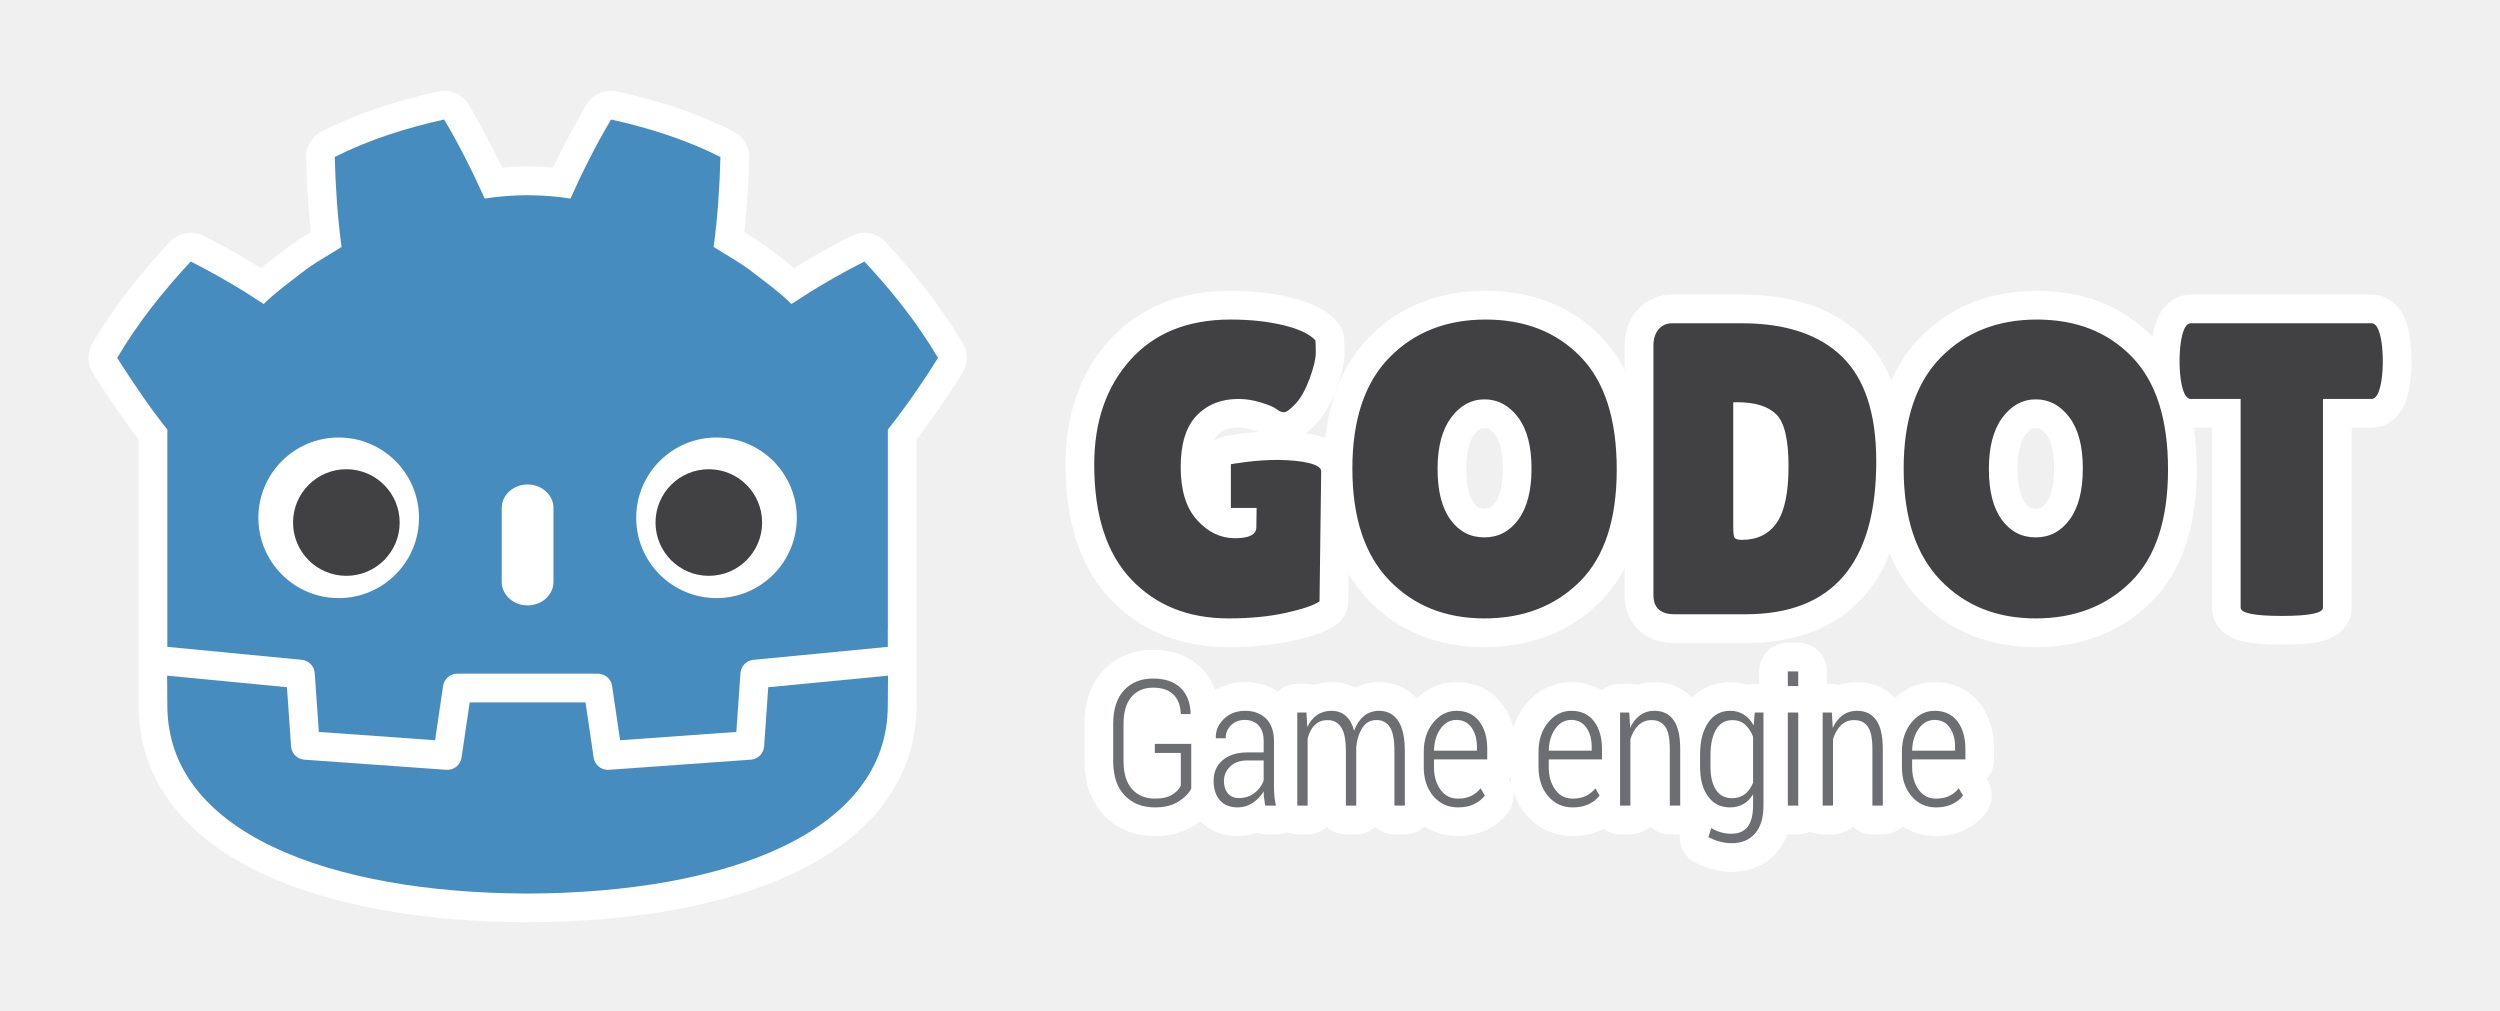
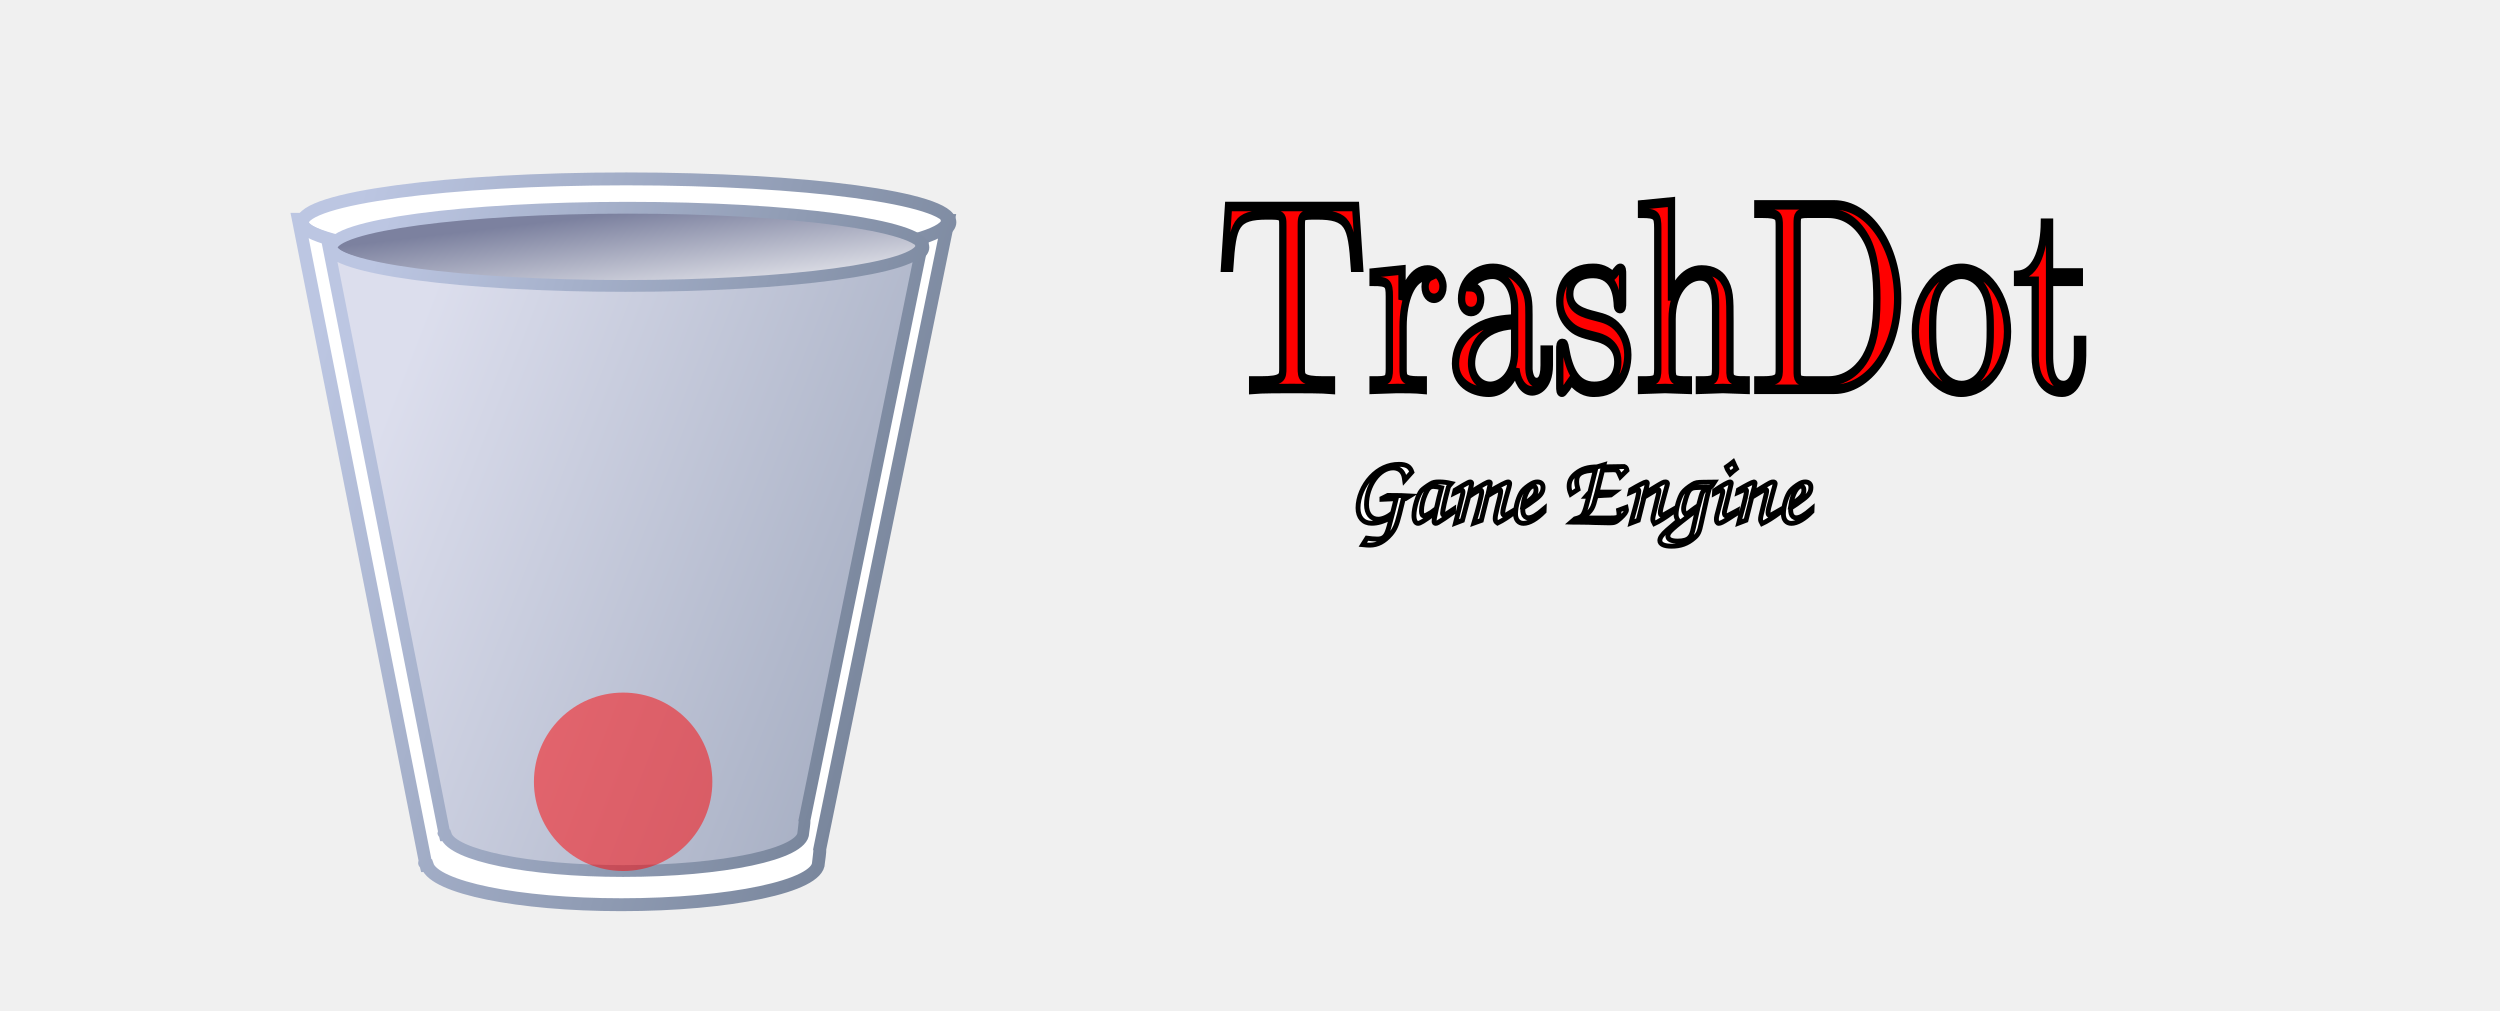
- <svg xmlns="http://www.w3.org/2000/svg" id="svg2" version="1.1" xml:space="preserve" width="1024" height="414" viewBox="0 0 960 388.125">
+ <svg xmlns="http://www.w3.org/2000/svg" xmlns:xlink="http://www.w3.org/1999/xlink" id="svg2" version="1.1" xml:space="preserve" width="1024" height="414" viewBox="0 0 960 388.125">
  <defs id="defs6">
+     <linearGradient id="linearGradient4790">
+       <stop style="stop-color:#000000;stop-opacity:1;" offset="0" id="stop4786" />
+       <stop style="stop-color:#000000;stop-opacity:0;" offset="1" id="stop4788" />
+     </linearGradient>
    <clipPath clipPathUnits="userSpaceOnUse" id="clipPath16">
      <path d="M 0,595.276 H 841.89 V 0 H 0 Z" id="path18" />
    </clipPath>
+     <linearGradient id="linearGradient2126">
+       <stop offset="0" style="stop-color:#bcc6e2" id="stop2128" />
+       <stop offset="1" style="stop-color:#7a879d" id="stop2130" />
+     </linearGradient>
+     <linearGradient x1="7.702" x2="60.275" gradientTransform="scale(0.97377,1.0269)" y1="35.025" gradientUnits="userSpaceOnUse" y2="56.446" id="linearGradient2110">
+       <stop offset="0" style="stop-color:#dcdeed" id="stop2106" />
+       <stop offset="1" style="stop-color:#9fa8bd" id="stop2108" />
+     </linearGradient>
+     <linearGradient x1="2.796" x2="16.211" gradientTransform="scale(2.7312,0.36614)" y1="26.071" gradientUnits="userSpaceOnUse" y2="41.229" id="linearGradient2118">
+       <stop offset="0" style="stop-color:#7c819f" id="stop2122" />
+       <stop offset="1" style="stop-color:#ffffff" id="stop2124" />
+     </linearGradient>
+     <linearGradient x1="2.511" x2="22.522" gradientTransform="scale(2.5736,0.38856)" y1="66.524" gradientUnits="userSpaceOnUse" xlink:href="#linearGradient2126" y2="67.451" id="linearGradient2132" />
+     <linearGradient x1="2.582" x2="22.593" gradientTransform="scale(2.5736,0.38856)" y1="66.758" gradientUnits="userSpaceOnUse" xlink:href="#linearGradient2126" y2="67.685" id="linearGradient2134" />
+     <linearGradient x1="2.796" x2="16.211" gradientTransform="scale(2.7312,0.36614)" y1="26.071" gradientUnits="userSpaceOnUse" y2="41.229" id="linearGradient2118-7">
+       <stop offset="0" style="stop-color:#7c819f" id="stop2122-1" />
+       <stop offset="1" style="stop-color:#ffffff" id="stop2124-4" />
+     </linearGradient>
+     <linearGradient x1="2.511" x2="22.522" gradientTransform="scale(2.5736,0.38856)" y1="66.524" gradientUnits="userSpaceOnUse" xlink:href="#linearGradient2126" y2="67.451" id="linearGradient2132-3" />
+     <linearGradient xlink:href="#linearGradient2126" id="linearGradient3973" gradientUnits="userSpaceOnUse" gradientTransform="scale(2.5736,0.38856)" x1="2.582" y1="66.758" x2="22.593" y2="67.685" />
+     <linearGradient xlink:href="#linearGradient2110" id="linearGradient3975" gradientUnits="userSpaceOnUse" gradientTransform="scale(0.97377,1.0269)" x1="7.702" y1="35.025" x2="60.275" y2="56.446" />
+     <linearGradient xlink:href="#linearGradient4790" id="linearGradient4792" x1="450.81" y1="-393.91" x2="703.31" y2="-393.91" gradientUnits="userSpaceOnUse" />
  </defs>
  <g id="g10" transform="matrix(1.25,0,0,-1.25,-94.25,597.4987)">
    <g id="g12">
      <g id="g14" clip-path="url(#clipPath16)">
-         <g id="g78-3" transform="matrix(1.131053,0,0,1.131053,348.1312,279.2672)" style="fill:none;stroke:#ffffff;stroke-width:15.589;stroke-linecap:butt;stroke-linejoin:round;stroke-miterlimit:4;stroke-dasharray:none;stroke-opacity:1">
-           <path id="path80-6" style="fill:none;fill-opacity:1;fill-rule:nonzero;stroke:#ffffff;stroke-width:23.509;stroke-linecap:butt;stroke-linejoin:round;stroke-miterlimit:4;stroke-dasharray:none;stroke-opacity:1" d="m 226.334,222.1 c -15.358,3.414 -30.551,8.169 -44.795,15.338 0.326,12.577 1.139,24.628 2.787,36.869 -5.532,3.544 -11.345,6.586 -16.512,10.734 -5.25,4.039 -10.61,7.902 -15.363,12.625 -9.496,-6.281 -19.548,-12.184 -29.902,-17.395 -11.161,12.012 -21.598,24.977 -30.123,39.484 6.7,10.517 13.888,21.089 20.543,29.332 0.056,36.957 -0.082,77.99 0,113.02 0,51.838 65.76,76.754 147.461,77.041 h 0.1 0.1 c 81.701,-0.287 147.439,-25.203 147.439,-77.041 0.051,-37.842 0.017,-79.51 0.021,-113.02 7.687,-9.677 14.965,-20.352 20.541,-29.332 -8.522,-14.508 -18.964,-27.473 -30.125,-39.484 -10.351,5.21 -20.406,11.113 -29.902,17.395 -4.752,-4.723 -10.104,-8.586 -15.361,-12.625 -5.165,-4.149 -10.985,-7.19 -16.506,-10.734 1.644,-12.241 2.456,-24.292 2.783,-36.869 -14.245,-7.169 -29.437,-11.924 -44.803,-15.338 -6.135,10.311 -11.745,21.477 -16.631,32.393 -5.794,-0.968 -11.615,-1.327 -17.443,-1.396 v -0.01 c -0.041,0 -0.079,0.01 -0.113,0.01 -0.036,0 -0.073,-0.01 -0.109,-0.01 v 0.01 c -5.839,0.069 -11.656,0.428 -17.451,1.396 -4.883,-10.915 -10.491,-22.082 -16.635,-32.393 z" transform="matrix(0.6630986,0,0,-0.6630986,-270.5894,290.5202)" />
+         <g id="layer1-3" transform="matrix(3.963432,0,0,-3.963432,137.3304,447.9104)" style="fill:#ffffff">
+           <path d="m 57.818,9.546 a 25.091,3.364 0 1 1 -50.182,0 25.091,3.364 0 1 1 50.182,0 z" transform="translate(0.18182,0.090909)" style="fill:#ffffff;stroke:url(#linearGradient2132-3)" id="path2101-0" />
+           <path d="m 7.5,9.406 9.844,49.813 c -0.002,0.022 -0.063,0.039 -0.063,0.062 0,0.035 0.089,0.06 0.094,0.094 l 0.031,0.125 H 17.5 c 0.576,1.694 6.979,3.031 15.031,3.031 8.431,0 15.281,-1.443 15.281,-3.25 0,-0.108 0.143,-0.925 0.094,-1.031 l 9.969,-48.75 h -0.094 c 10e-4,0.012 0.031,0.019 0.031,0.031 0,1.857 -11.243,3.375 -25.093,3.375 -13.85,0 -25.094,-1.518 -25.094,-3.375 0,-0.043 0.082,-0.082 0.094,-0.125 H 7.5 Z" style="fill:#ffffff;fill-rule:evenodd;stroke:url(#linearGradient3973);stroke-width:1px" id="path2065-7" />
        </g>
        <g id="g20" transform="matrix(1.131053,0,0,1.131053,531.4495,355.3157)" style="stroke:none;stroke-width:10.609;stroke-linejoin:round;stroke-miterlimit:4;stroke-dasharray:none;stroke-opacity:1;paint-order:markers stroke fill" />
        <g id="g24" transform="matrix(1.131053,0,0,1.131053,607.8515,354.431)" style="stroke:none;stroke-width:10.609;stroke-linecap:butt;stroke-linejoin:round;stroke-miterlimit:4;stroke-dasharray:none;stroke-opacity:1;paint-order:markers stroke fill" />
        <g id="g28" transform="matrix(1.131053,0,0,1.131053,700.8107,355.3157)" style="stroke:none;stroke-width:10.609;stroke-linejoin:round;stroke-miterlimit:4;stroke-dasharray:none;stroke-opacity:1;paint-order:markers stroke fill" />
        <g id="g32" transform="matrix(1.131053,0,0,1.131053,789.0113,291.3351)" style="stroke:none;stroke-width:10.609;stroke-miterlimit:4;stroke-dasharray:none;stroke-opacity:1;paint-order:markers stroke fill" />
-         <g id="g36" transform="matrix(1.131053,0,0,1.131053,468.2655,336.7128)" style="stroke:none;stroke-width:10.609;stroke-linejoin:round;stroke-miterlimit:4;stroke-dasharray:none;stroke-opacity:1;paint-order:markers stroke fill">
-           <path id="path38" style="fill:#414042;fill-opacity:1;fill-rule:nonzero;stroke:#ffffff;stroke-width:15.589;stroke-linejoin:round;stroke-miterlimit:4;stroke-dasharray:none;stroke-opacity:1;paint-order:markers stroke fill" d="m 0,0 c -6.078,0.094 -13.034,-1.173 -13.034,-1.173 v -11.863 h 6.995 l -0.078,-5.288 c 0,-1.959 -1.942,-2.943 -5.815,-2.943 -3.878,0 -7.303,1.642 -10.274,4.917 -2.978,3.279 -4.459,8.072 -4.459,14.388 0,6.329 1.447,10.995 4.345,14.006 2.892,3.008 6.683,4.517 11.346,4.517 1.959,0 3.987,-0.316 6.096,-0.961 2.11,-0.639 3.519,-1.238 4.238,-1.799 0.713,-0.577 1.391,-0.85 2.032,-0.85 0.638,0 1.671,0.746 3.1,2.255 1.431,1.505 2.713,3.786 3.844,6.827 1.126,3.057 1.69,5.4 1.69,7.062 0,1.649 -0.036,2.786 -0.109,3.386 -1.581,1.73 -4.499,3.102 -8.755,4.122 -4.248,1.017 -9.011,1.522 -14.28,1.522 -11.594,0 -20.66,-3.65 -27.207,-10.95 -6.552,-7.303 -9.822,-16.783 -9.822,-28.452 0,-13.701 3.347,-24.087 10.041,-31.162 6.706,-7.074 15.51,-10.607 26.425,-10.607 5.87,0 11.08,0.505 15.632,1.522 4.557,1.013 7.586,2.053 9.093,3.105 l 0.452,35.33 C 11.496,-1.036 6.078,-0.104 0,0 m 283.581,-40.12 c 0,-1.496 -3.721,-2.255 -11.176,-2.255 -7.448,0 -11.18,0.759 -11.18,2.255 v 56.681 h -13.545 c -1.281,0 -2.185,1.727 -2.71,5.198 -0.226,1.652 -0.334,3.343 -0.334,5.077 0,1.724 0.108,3.422 0.334,5.077 0.525,3.462 1.429,5.202 2.71,5.202 h 49.112 c 1.279,0 2.179,-1.74 2.712,-5.202 0.221,-1.655 0.335,-3.353 0.335,-5.077 0,-1.734 -0.114,-3.425 -0.335,-5.077 -0.533,-3.471 -1.433,-5.198 -2.712,-5.198 h -13.211 z M 205.601,16.447 c -3.612,0 -6.645,-1.659 -9.095,-4.967 -2.44,-3.311 -3.662,-7.958 -3.662,-13.938 0,-5.993 1.169,-10.581 3.499,-13.778 2.33,-3.207 5.398,-4.804 9.2,-4.804 3.801,0 6.89,1.617 9.258,4.862 2.372,3.233 3.56,7.861 3.56,13.886 0,6.02 -1.225,10.654 -3.671,13.89 -2.447,3.232 -5.473,4.849 -9.089,4.849 m -0.058,-59.493 c -10.577,0 -19.193,3.46 -25.851,10.379 -6.663,6.925 -9.993,17.03 -9.993,30.314 0,13.292 3.367,23.356 10.1,30.209 6.741,6.844 15.431,10.269 26.086,10.269 10.651,0 19.246,-3.363 25.797,-10.109 6.55,-6.733 9.822,-16.94 9.822,-30.591 0,-13.661 -3.349,-23.822 -10.05,-30.49 -6.699,-6.654 -15.338,-9.981 -25.911,-9.981 m -82.13,58.711 v -33.768 c 0,-1.577 0.116,-2.571 0.342,-2.988 0.224,-0.415 0.903,-0.623 2.029,-0.623 4.144,0 7.283,1.548 9.429,4.634 2.151,3.083 3.215,8.216 3.215,15.405 0,7.192 -1.113,11.878 -3.325,14.055 -2.223,2.183 -5.744,3.285 -10.561,3.285 z m -21.675,-52.392 v 67.735 c 0,1.883 0.468,3.369 1.413,4.471 0.939,1.085 2.161,1.636 3.671,1.636 h 18.854 c 11.965,0 21.053,-3.018 27.257,-9.04 6.215,-6.02 9.322,-15.499 9.322,-28.447 0,-27.7 -11.821,-41.547 -35.456,-41.547 h -19.302 c -3.836,0 -5.759,1.727 -5.759,5.192 M 55.863,16.447 c -3.611,0 -6.636,-1.659 -9.09,-4.967 -2.441,-3.311 -3.668,-7.958 -3.668,-13.938 0,-5.993 1.166,-10.581 3.503,-13.778 2.333,-3.207 5.398,-4.804 9.2,-4.804 3.8,0 6.887,1.617 9.258,4.862 2.371,3.233 3.559,7.861 3.559,13.886 0,6.02 -1.227,10.654 -3.673,13.89 -2.443,3.232 -5.473,4.849 -9.089,4.849 m -0.055,-59.493 c -10.573,0 -19.195,3.46 -25.859,10.379 -6.655,6.925 -9.984,17.03 -9.984,30.314 0,13.292 3.367,23.356 10.101,30.209 6.736,6.844 15.431,10.269 26.082,10.269 10.649,0 19.251,-3.363 25.794,-10.109 6.555,-6.733 9.827,-16.94 9.827,-30.591 0,-13.661 -3.348,-23.822 -10.05,-30.49 -6.702,-6.654 -15.333,-9.981 -25.911,-9.981" />
-         </g>
        <g id="g40" transform="matrix(1.131053,0,0,1.131053,441.3472,235.7512)" style="stroke:none;stroke-width:4.311;stroke-linejoin:round;stroke-miterlimit:4;stroke-dasharray:none;stroke-opacity:1;paint-order:markers stroke fill" />
        <g id="g44" transform="matrix(1.131053,0,0,1.131053,456.0153,232.825)" style="stroke:none;stroke-width:4.311;stroke-linejoin:round;stroke-miterlimit:4;stroke-dasharray:none;stroke-opacity:1;paint-order:markers stroke fill" />
        <g id="g48" transform="matrix(1.131053,0,0,1.131053,476.7303,259.1052)" style="stroke:none;stroke-width:4.311;stroke-linejoin:round;stroke-miterlimit:4;stroke-dasharray:none;stroke-opacity:1;paint-order:markers stroke fill" />
        <g id="g52" transform="matrix(1.131053,0,0,1.131053,522.8228,256.8387)" style="stroke:none;stroke-width:4.311;stroke-linejoin:round;stroke-miterlimit:4;stroke-dasharray:none;stroke-opacity:1;paint-order:markers stroke fill" />
        <g id="g56" transform="matrix(1.131053,0,0,1.131053,558.0805,256.8387)" style="stroke:none;stroke-width:4.311;stroke-linejoin:round;stroke-miterlimit:4;stroke-dasharray:none;stroke-opacity:1;paint-order:markers stroke fill" />
        <g id="g60" transform="matrix(1.131053,0,0,1.131053,575.9168,259.1052)" style="stroke:none;stroke-width:4.311;stroke-linejoin:round;stroke-miterlimit:4;stroke-dasharray:none;stroke-opacity:1;paint-order:markers stroke fill" />
        <g id="g64" transform="matrix(1.131053,0,0,1.131053,600.8685,242.3088)" style="stroke:none;stroke-width:4.311;stroke-linejoin:round;stroke-miterlimit:4;stroke-dasharray:none;stroke-opacity:1;paint-order:markers stroke fill" />
        <g id="g70" transform="matrix(1.131053,0,0,1.131053,638.1538,259.1052)" style="stroke:none;stroke-width:4.311;stroke-linejoin:round;stroke-miterlimit:4;stroke-dasharray:none;stroke-opacity:1;paint-order:markers stroke fill" />
-         <g id="g74" transform="matrix(1.131053,0,0,1.131053,669.7088,256.8387)" style="stroke:none;stroke-width:4.311;stroke-linejoin:round;stroke-miterlimit:4;stroke-dasharray:none;stroke-opacity:1;paint-order:markers stroke fill">
-           <path id="path76" style="fill:#6d6e71;fill-opacity:1;fill-rule:nonzero;stroke:#ffffff;stroke-width:15.589;stroke-linejoin:round;stroke-miterlimit:4;stroke-dasharray:none;stroke-opacity:1;paint-order:markers stroke fill" d="M 0,0 C -1.763,0 -3.208,-0.802 -4.334,-2.402 -5.463,-4.008 -6.052,-5.987 -6.102,-8.346 H 5.56 v 1.082 c 0,2.086 -0.486,3.823 -1.47,5.201 C 3.109,-0.684 1.747,0 0,0 m 0.401,-23.76 c -2.733,0 -4.958,1.026 -6.681,3.073 -1.73,2.043 -2.595,4.657 -2.595,7.841 v 4.197 c 0,3.19 0.865,5.85 2.6,7.965 1.739,2.105 3.831,3.158 6.275,3.158 2.646,0 4.706,-0.939 6.172,-2.823 1.462,-1.887 2.195,-4.422 2.195,-7.603 v -2.773 H -6.102 v -2.102 c 0,-2.447 0.59,-4.484 1.757,-6.11 1.166,-1.63 2.748,-2.438 4.746,-2.438 1.382,0 2.579,0.244 3.578,0.724 1.012,0.491 1.869,1.179 2.591,2.082 l 1.147,-1.988 c -0.769,-0.968 -1.755,-1.75 -2.962,-2.33 -1.203,-0.577 -2.658,-0.873 -4.354,-0.873 m -28.3,25.764 0.23,-4.178 c 0.676,1.483 1.562,2.634 2.678,3.435 1.115,0.805 2.422,1.213 3.916,1.213 2.258,0 3.995,-0.835 5.199,-2.513 1.211,-1.675 1.807,-4.279 1.807,-7.812 V -23.271 h -2.825 v 15.394 c 0,2.888 -0.422,4.905 -1.261,6.075 -0.843,1.17 -2.063,1.753 -3.668,1.753 -1.434,0 -2.635,-0.466 -3.599,-1.414 -0.967,-0.939 -1.692,-2.19 -2.171,-3.767 V -23.271 h -2.809 V 2.004 Z m -9.134,-25.275 h -2.83 V 2.004 h 2.83 z m 0,32.471 h -2.83 v 3.982 h 2.83 z M -60.864,-12.846 c 0,-2.565 0.486,-4.605 1.472,-6.123 0.974,-1.532 2.457,-2.288 4.436,-2.288 1.356,0 2.498,0.361 3.435,1.101 0.934,0.74 1.672,1.77 2.218,3.077 v 12.52 c -0.525,1.346 -1.246,2.434 -2.157,3.272 -0.91,0.824 -2.062,1.238 -3.448,1.238 -1.975,0 -3.468,-0.86 -4.46,-2.587 -0.999,-1.73 -1.496,-3.986 -1.496,-6.756 z m -2.833,3.454 c 0,3.582 0.723,6.459 2.177,8.627 1.442,2.157 3.448,3.239 6.004,3.239 1.419,0 2.664,-0.346 3.728,-1.04 1.066,-0.681 1.947,-1.678 2.654,-2.946 l 0.274,3.516 h 2.381 V -23.294 c 0,-3.239 -0.751,-5.749 -2.26,-7.525 -1.511,-1.769 -3.657,-2.665 -6.428,-2.665 -0.996,0 -2.067,0.156 -3.212,0.459 -1.147,0.303 -2.162,0.701 -3.052,1.2 l 0.776,2.463 c 0.759,-0.492 1.608,-0.873 2.548,-1.141 0.932,-0.277 1.895,-0.41 2.894,-0.41 2.009,0 3.498,0.645 4.46,1.932 0.966,1.304 1.45,3.19 1.45,5.687 v 3.057 c -0.717,-1.138 -1.597,-2.011 -2.64,-2.614 -1.039,-0.606 -2.253,-0.909 -3.622,-0.909 -2.539,0 -4.53,0.994 -5.968,2.982 -1.441,1.984 -2.164,4.631 -2.164,7.932 z m -19.228,11.396 0.23,-4.178 c 0.674,1.483 1.564,2.634 2.682,3.435 1.108,0.805 2.413,1.213 3.914,1.213 2.258,0 3.988,-0.835 5.189,-2.513 1.214,-1.675 1.815,-4.279 1.815,-7.812 V -23.271 h -2.825 v 15.394 c 0,2.888 -0.423,4.905 -1.264,6.075 -0.836,1.17 -2.065,1.753 -3.665,1.753 -1.435,0 -2.638,-0.466 -3.603,-1.414 -0.969,-0.939 -1.691,-2.19 -2.172,-3.767 V -23.271 h -2.805 V 2.004 Z M -98.694,0 c -1.763,0 -3.21,-0.802 -4.341,-2.402 -1.126,-1.606 -1.712,-3.585 -1.763,-5.944 h 11.663 v 1.082 c 0,2.086 -0.488,3.823 -1.474,5.201 -0.981,1.379 -2.341,2.063 -4.085,2.063 m 0.394,-23.76 c -2.726,0 -4.951,1.026 -6.679,3.073 -1.733,2.043 -2.6,4.657 -2.6,7.841 v 4.197 c 0,3.19 0.871,5.85 2.602,7.965 1.744,2.105 3.834,3.158 6.283,3.158 2.643,0 4.703,-0.939 6.164,-2.823 1.463,-1.887 2.197,-4.422 2.197,-7.603 v -2.773 h -14.465 v -2.102 c 0,-2.447 0.587,-4.484 1.76,-6.11 1.162,-1.63 2.742,-2.438 4.738,-2.438 1.387,0 2.585,0.244 3.585,0.724 1.007,0.491 1.866,1.179 2.589,2.082 l 1.141,-1.988 c -0.764,-0.968 -1.75,-1.75 -2.959,-2.33 -1.204,-0.577 -2.658,-0.873 -4.356,-0.873 M -129.867,0 c -1.758,0 -3.202,-0.802 -4.334,-2.402 -1.133,-1.606 -1.718,-3.585 -1.765,-5.944 h 11.66 v 1.082 c 0,2.086 -0.489,3.823 -1.469,5.201 -0.986,1.379 -2.347,2.063 -4.092,2.063 m 0.397,-23.76 c -2.725,0 -4.954,1.026 -6.685,3.073 -1.726,2.043 -2.591,4.657 -2.591,7.841 v 4.197 c 0,3.19 0.867,5.85 2.602,7.965 1.739,2.105 3.828,3.158 6.277,3.158 2.648,0 4.699,-0.939 6.164,-2.823 1.468,-1.887 2.201,-4.422 2.201,-7.603 v -2.773 h -14.464 v -2.102 c 0,-2.447 0.586,-4.484 1.752,-6.11 1.168,-1.63 2.755,-2.438 4.744,-2.438 1.382,0 2.585,0.244 3.588,0.724 1.003,0.491 1.863,1.179 2.578,2.082 l 1.149,-1.988 c -0.763,-0.968 -1.752,-1.75 -2.959,-2.33 -1.204,-0.577 -2.659,-0.873 -4.356,-0.873 m -41.149,25.764 0.24,-3.923 c 0.664,1.404 1.554,2.486 2.657,3.255 1.107,0.759 2.41,1.138 3.906,1.138 1.527,0 2.814,-0.444 3.852,-1.343 1.039,-0.896 1.805,-2.252 2.292,-4.074 0.623,1.682 1.505,3.011 2.65,3.973 1.145,0.964 2.534,1.444 4.143,1.444 2.217,0 3.937,-0.897 5.156,-2.692 1.224,-1.799 1.834,-4.559 1.834,-8.288 V -23.271 h -2.823 v 14.814 c 0,3.1 -0.429,5.283 -1.263,6.538 -0.839,1.257 -2.042,1.89 -3.598,1.89 -1.637,0 -2.915,-0.691 -3.834,-2.096 -0.914,-1.405 -1.478,-3.161 -1.683,-5.282 v -0.655 -15.209 h -2.809 v 14.798 c 0,3.027 -0.424,5.194 -1.292,6.488 -0.864,1.294 -2.066,1.936 -3.609,1.936 -1.475,0 -2.668,-0.45 -3.562,-1.342 -0.9,-0.897 -1.54,-2.125 -1.928,-3.683 V -23.271 h -2.806 V 2.004 Z M -188.933,-21.231 c 1.553,0 2.936,0.44 4.144,1.336 1.21,0.9 2.058,2.037 2.561,3.422 v 5.468 h -4.492 c -1.91,0 -3.44,-0.541 -4.585,-1.623 -1.148,-1.075 -1.716,-2.418 -1.716,-4.015 0,-1.349 0.355,-2.457 1.074,-3.311 0.718,-0.857 1.722,-1.277 3.014,-1.277 m 7.124,-2.04 c -0.14,0.876 -0.249,1.587 -0.318,2.144 -0.067,0.567 -0.101,1.131 -0.101,1.704 -0.767,-1.254 -1.757,-2.294 -2.98,-3.109 -1.221,-0.821 -2.579,-1.228 -4.075,-1.228 -2.092,0 -3.701,0.648 -4.84,1.946 -1.132,1.303 -1.704,3.059 -1.704,5.276 0,2.343 0.823,4.223 2.473,5.618 1.649,1.395 3.89,2.092 6.709,2.092 h 4.417 v 3.106 c 0,1.786 -0.456,3.193 -1.351,4.21 -0.914,1.004 -2.17,1.512 -3.791,1.512 -1.508,0 -2.752,-0.479 -3.728,-1.45 -0.973,-0.965 -1.456,-2.144 -1.456,-3.549 l -2.623,0.023 -0.046,0.137 c -0.074,1.906 0.647,3.591 2.168,5.084 1.515,1.489 3.459,2.229 5.825,2.229 2.338,0 4.22,-0.711 5.657,-2.128 1.429,-1.431 2.146,-3.471 2.146,-6.124 V -18.174 c 0,-0.903 0.042,-1.78 0.121,-2.617 0.081,-0.848 0.212,-1.665 0.417,-2.48 z m -20.093,4.627 c -0.624,-1.28 -1.771,-2.454 -3.449,-3.516 -1.676,-1.069 -3.805,-1.6 -6.391,-1.6 -3.412,0 -6.156,1.075 -8.24,3.249 -2.076,2.157 -3.116,5.266 -3.116,9.323 v 10.116 c 0,3.969 0.98,7.013 2.946,9.138 1.962,2.108 4.59,3.177 7.872,3.177 3.208,0 5.695,-0.844 7.455,-2.513 1.755,-1.675 2.677,-4.015 2.757,-7.003 l -0.044,-0.133 h -2.619 c -0.094,2.29 -0.759,4.057 -2.01,5.305 -1.244,1.238 -3.095,1.864 -5.539,1.864 -2.473,0 -4.432,-0.837 -5.866,-2.516 -1.43,-1.675 -2.143,-4.103 -2.143,-7.293 v -10.174 c 0,-3.308 0.771,-5.83 2.311,-7.567 1.54,-1.724 3.616,-2.588 6.236,-2.588 1.913,0 3.451,0.339 4.602,1.033 1.155,0.684 1.956,1.519 2.409,2.51 v 8.861 h -7.06 v 2.463 h 9.889 z" />
+         <g id="layer1" transform="matrix(3.621858,0,0,-3.621858,149.0058,436.9008)">
+           <path d="m 57.818,9.546 a 25.091,3.364 0 1 1 -50.182,0 25.091,3.364 0 1 1 50.182,0 z" transform="translate(0.18182,0.090909)" style="fill:url(#linearGradient2118);stroke:url(#linearGradient2132)" id="path2101" />
+           <path d="m 7.5,9.406 9.844,49.813 c -0.002,0.022 -0.063,0.039 -0.063,0.062 0,0.035 0.089,0.06 0.094,0.094 l 0.031,0.125 H 17.5 c 0.576,1.694 6.979,3.031 15.031,3.031 8.431,0 15.281,-1.443 15.281,-3.25 0,-0.108 0.143,-0.925 0.094,-1.031 l 9.969,-48.75 h -0.094 c 10e-4,0.012 0.031,0.019 0.031,0.031 0,1.857 -11.243,3.375 -25.093,3.375 -13.85,0 -25.094,-1.518 -25.094,-3.375 0,-0.043 0.082,-0.082 0.094,-0.125 H 7.5 Z" style="fill:url(#linearGradient3975);fill-rule:evenodd;stroke:url(#linearGradient2134);stroke-width:1px" id="path2065" />
        </g>
-         <g id="g78" transform="matrix(1.131053,0,0,1.131053,348.1311,279.2668)" style="stroke-width:0.884">
-           <path d="m 0,0 c 0,0 -0.325,1.994 -0.515,1.976 l -36.182,-3.491 c -2.879,-0.278 -5.115,-2.574 -5.317,-5.459 l -0.994,-14.247 -27.992,-1.997 -1.904,12.912 c -0.424,2.872 -2.932,5.037 -5.835,5.037 h -38.188 c -2.902,0 -5.41,-2.165 -5.834,-5.037 l -1.905,-12.912 -27.992,1.997 -0.994,14.247 c -0.202,2.886 -2.438,5.182 -5.317,5.46 l -36.2,3.49 c -0.187,0.018 -0.324,-1.978 -0.511,-1.978 l -0.049,-7.83 30.658,-4.944 1.004,-14.374 c 0.203,-2.91 2.551,-5.263 5.463,-5.472 l 38.551,-2.75 c 0.146,-0.01 0.29,-0.016 0.434,-0.016 2.897,0 5.401,2.166 5.825,5.038 l 1.959,13.286 h 28.005 l 1.959,-13.286 c 0.423,-2.871 2.93,-5.037 5.831,-5.037 0.142,0 0.284,0.005 0.423,0.015 l 38.556,2.75 c 2.911,0.209 5.26,2.562 5.463,5.472 l 1.003,14.374 30.645,4.966 z" style="fill:#ffffff;fill-opacity:1;fill-rule:nonzero;stroke:none;stroke-width:0.884" id="path80" />
-         </g>
-         <g id="g82" transform="matrix(1.131053,0,0,1.131053,126.8061,346.0453)" style="stroke-width:0.884">
-           <path d="m 0,0 v -47.514 -6.035 -5.492 c 0.108,-0.001 0.216,-0.005 0.323,-0.015 l 36.196,-3.49 c 1.896,-0.183 3.382,-1.709 3.514,-3.609 l 1.116,-15.978 31.574,-2.253 2.175,14.747 c 0.282,1.912 1.922,3.329 3.856,3.329 h 38.188 c 1.933,0 3.573,-1.417 3.855,-3.329 l 2.175,-14.747 31.575,2.253 1.115,15.978 c 0.133,1.9 1.618,3.425 3.514,3.609 l 36.182,3.49 c 0.107,0.01 0.214,0.014 0.322,0.015 v 4.711 l 0.015,0.005 V 0 c 5.097,6.416 9.923,13.494 13.621,19.449 -5.651,9.62 -12.575,18.217 -19.976,26.182 -6.864,-3.455 -13.531,-7.369 -19.828,-11.534 -3.151,3.132 -6.7,5.694 -10.186,8.372 -3.425,2.751 -7.285,4.768 -10.946,7.118 1.09,8.117 1.629,16.108 1.846,24.448 -9.446,4.754 -19.519,7.906 -29.708,10.17 -4.068,-6.837 -7.788,-14.241 -11.028,-21.479 -3.842,0.642 -7.702,0.88 -11.567,0.926 v 0.006 c -0.027,0 -0.052,-0.006 -0.075,-0.006 -0.024,0 -0.049,0.006 -0.073,0.006 V 63.652 C 93.903,63.606 90.046,63.368 86.203,62.726 82.965,69.964 79.247,77.368 75.173,84.205 64.989,81.941 54.915,78.789 45.47,74.035 45.686,65.695 46.225,57.704 47.318,49.587 43.65,47.237 39.795,45.22 36.369,42.469 32.888,39.791 29.333,37.229 26.181,34.097 19.884,38.262 13.219,42.176 6.353,45.631 -1.048,37.666 -7.968,29.069 -13.621,19.449 -9.178,12.475 -4.413,5.466 0,0 Z" style="fill:#478cbf;fill-opacity:1;fill-rule:nonzero;stroke:none;stroke-width:0.884" id="path84" />
-         </g>
-         <g id="g86" transform="matrix(1.131053,0,0,1.131053,311.4033,266.8844)" style="stroke-width:0.884">
-           <path d="m 0,0 -1.121,-16.063 c -0.135,-1.936 -1.675,-3.477 -3.611,-3.616 l -38.555,-2.751 c -0.094,-0.007 -0.188,-0.01 -0.281,-0.01 -1.916,0 -3.569,1.406 -3.852,3.33 l -2.211,14.994 H -81.09 l -2.211,-14.994 c -0.297,-2.018 -2.101,-3.469 -4.133,-3.32 l -38.555,2.751 c -1.936,0.139 -3.476,1.68 -3.611,3.616 L -130.721,0 -163.268,3.138 c 0.015,-3.498 0.06,-7.33 0.06,-8.093 0,-34.374 43.605,-50.896 97.781,-51.086 h 0.066 0.067 c 54.176,0.19 97.766,16.712 97.766,51.086 0,0.777 0.047,4.593 0.063,8.093 z" style="fill:#478cbf;fill-opacity:1;fill-rule:nonzero;stroke:none;stroke-width:0.884" id="path88" />
-         </g>
-         <g id="g90" transform="matrix(1.131053,0,0,1.131053,204.1139,318.9377)" style="stroke-width:0.884">
-           <path d="m 0,0 c 0,-12.052 -9.765,-21.815 -21.813,-21.815 -12.042,0 -21.81,9.763 -21.81,21.815 0,12.044 9.768,21.802 21.81,21.802 C -9.765,21.802 0,12.044 0,0" style="fill:#ffffff;fill-opacity:1;fill-rule:nonzero;stroke:none;stroke-width:0.884" id="path92" />
-         </g>
-         <g id="g94" transform="matrix(1.131053,0,0,1.131053,198.1775,317.4744)" style="stroke-width:0.884">
-           <path d="m 0,0 c 0,-7.994 -6.479,-14.473 -14.479,-14.473 -7.996,0 -14.479,6.479 -14.479,14.473 0,7.994 6.483,14.479 14.479,14.479 C -6.479,14.479 0,7.994 0,0" style="fill:#414042;fill-opacity:1;fill-rule:nonzero;stroke:none;stroke-width:0.884" id="path96" />
-         </g>
-         <g id="g98" transform="matrix(1.131053,0,0,1.131053,237.475,292.0191)" style="stroke-width:0.884">
-           <path d="m 0,0 c -3.878,0 -7.021,2.858 -7.021,6.381 v 20.081 c 0,3.52 3.143,6.381 7.021,6.381 3.878,0 7.028,-2.861 7.028,-6.381 V 6.381 C 7.028,2.858 3.878,0 0,0" style="fill:#ffffff;fill-opacity:1;fill-rule:nonzero;stroke:none;stroke-width:0.884" id="path100" />
-         </g>
-         <g id="g102" transform="matrix(1.131053,0,0,1.131053,270.8402,318.9377)" style="stroke-width:0.884">
-           <path d="m 0,0 c 0,-12.052 9.765,-21.815 21.815,-21.815 12.041,0 21.808,9.763 21.808,21.815 0,12.044 -9.767,21.802 -21.808,21.802 C 9.765,21.802 0,12.044 0,0" style="fill:#ffffff;fill-opacity:1;fill-rule:nonzero;stroke:none;stroke-width:0.884" id="path104" />
-         </g>
-         <g id="g106" transform="matrix(1.131053,0,0,1.131053,276.7781,317.4744)" style="stroke-width:0.884">
-           <path d="m 0,0 c 0,-7.994 6.477,-14.473 14.471,-14.473 8.002,0 14.479,6.479 14.479,14.473 0,7.994 -6.477,14.479 -14.479,14.479 C 6.477,14.479 0,7.994 0,0" style="fill:#414042;fill-opacity:1;fill-rule:nonzero;stroke:none;stroke-width:0.884" id="path108" />
-         </g>
+         <text xml:space="preserve" style="font-style:normal;font-variant:normal;font-weight:normal;font-stretch:normal;font-size:72.819px;line-height:10.25;font-family:'Cambria Math';-inkscape-font-specification:'Cambria Math';text-align:start;letter-spacing:0px;word-spacing:0px;text-anchor:start;fill:#ff0000;fill-opacity:1;stroke:#000000;stroke-width:2.56;stroke-miterlimit:4;stroke-dasharray:none;stroke-opacity:1" x="511.821" y="-314.607" id="text3979" transform="scale(0.8778067,-1.139203)">
+           <tspan id="tspan3977" x="511.821" y="-314.607" style="font-style:normal;font-variant:normal;font-weight:normal;font-stretch:normal;font-size:72.819px;line-height:10.25;font-family:'Cambria Math';-inkscape-font-specification:'Cambria Math';text-align:start;text-anchor:start;fill:#ff0000;stroke:#000000;stroke-width:2.56;stroke-miterlimit:4;stroke-dasharray:none;stroke-opacity:1">TrashDot</tspan>
+         </text>
+         <circle style="fill:#ff0000;stroke:none;stroke-width:2.25;stroke-miterlimit:4;stroke-dasharray:none;stroke-opacity:1;opacity:0.5" id="path4794" cx="266.828" cy="-237.828" r="27.406" transform="scale(1,-1)" />
+         <text xml:space="preserve" style="font-style:normal;font-variant:normal;font-weight:normal;font-stretch:normal;font-size:30px;line-height:1.25;font-family:'Comic Sans MS';-inkscape-font-specification:'Comic Sans MS';letter-spacing:0px;word-spacing:0px;fill:#ffffff;fill-opacity:1;stroke:#000000;stroke-width:1.5;stroke-opacity:1;stroke-miterlimit:4;stroke-dasharray:none" x="489.038" y="-317.611" id="text4798" transform="scale(1,-1)">
+           <tspan id="tspan4796" x="489.038" y="-317.611" style="font-style:normal;font-variant:normal;font-weight:normal;font-stretch:normal;font-family:'Comic Sans MS';-inkscape-font-specification:'Comic Sans MS';stroke-width:1.5;fill:#ffffff;stroke:#000000;stroke-opacity:1;stroke-miterlimit:4;stroke-dasharray:none">Game Engine</tspan>
+         </text>
      </g>
    </g>
  </g>
</svg>
